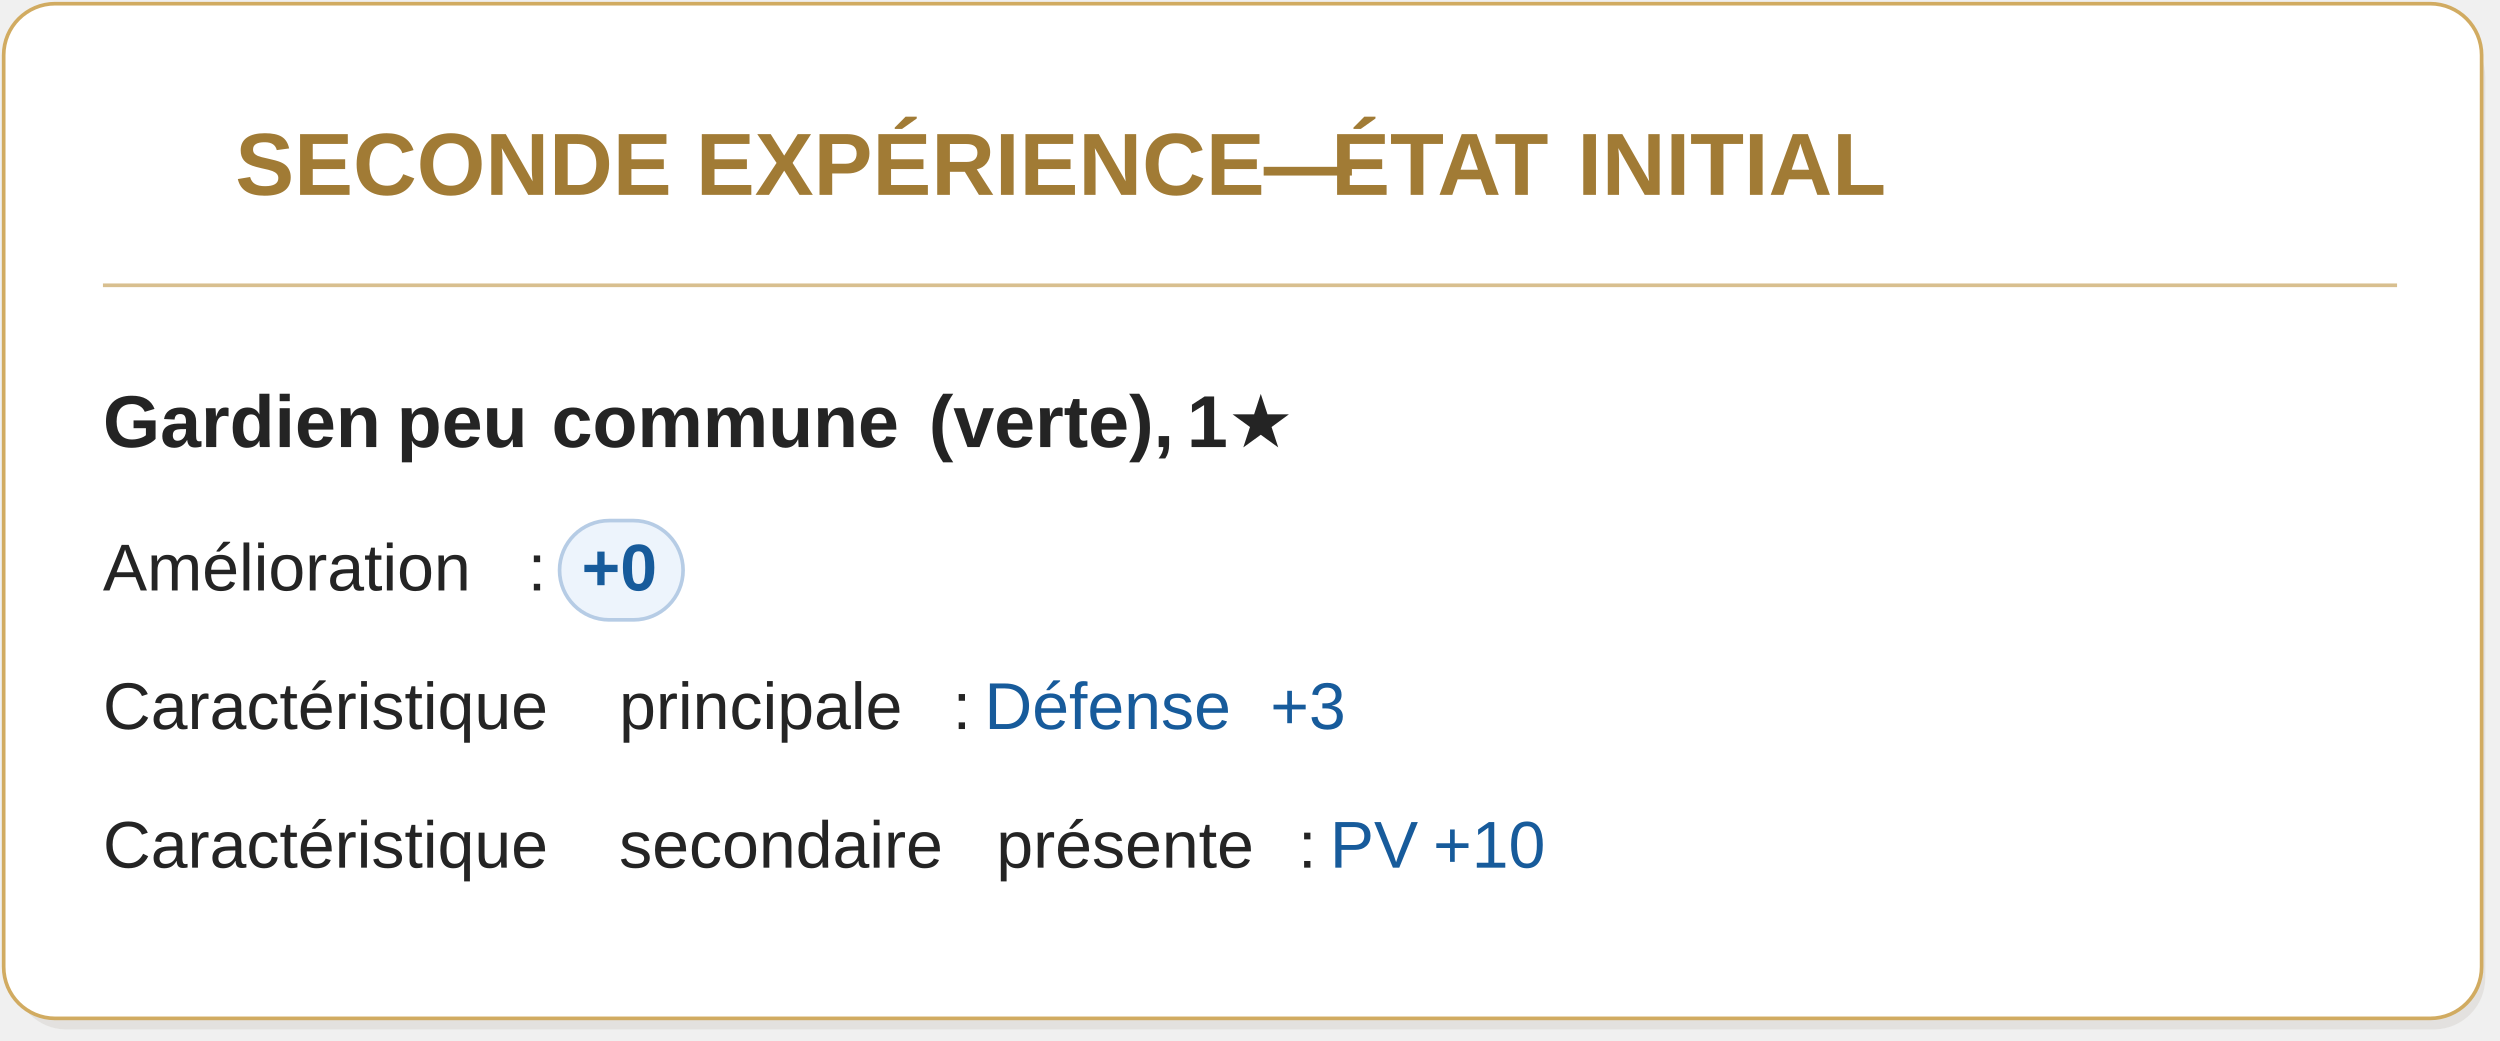
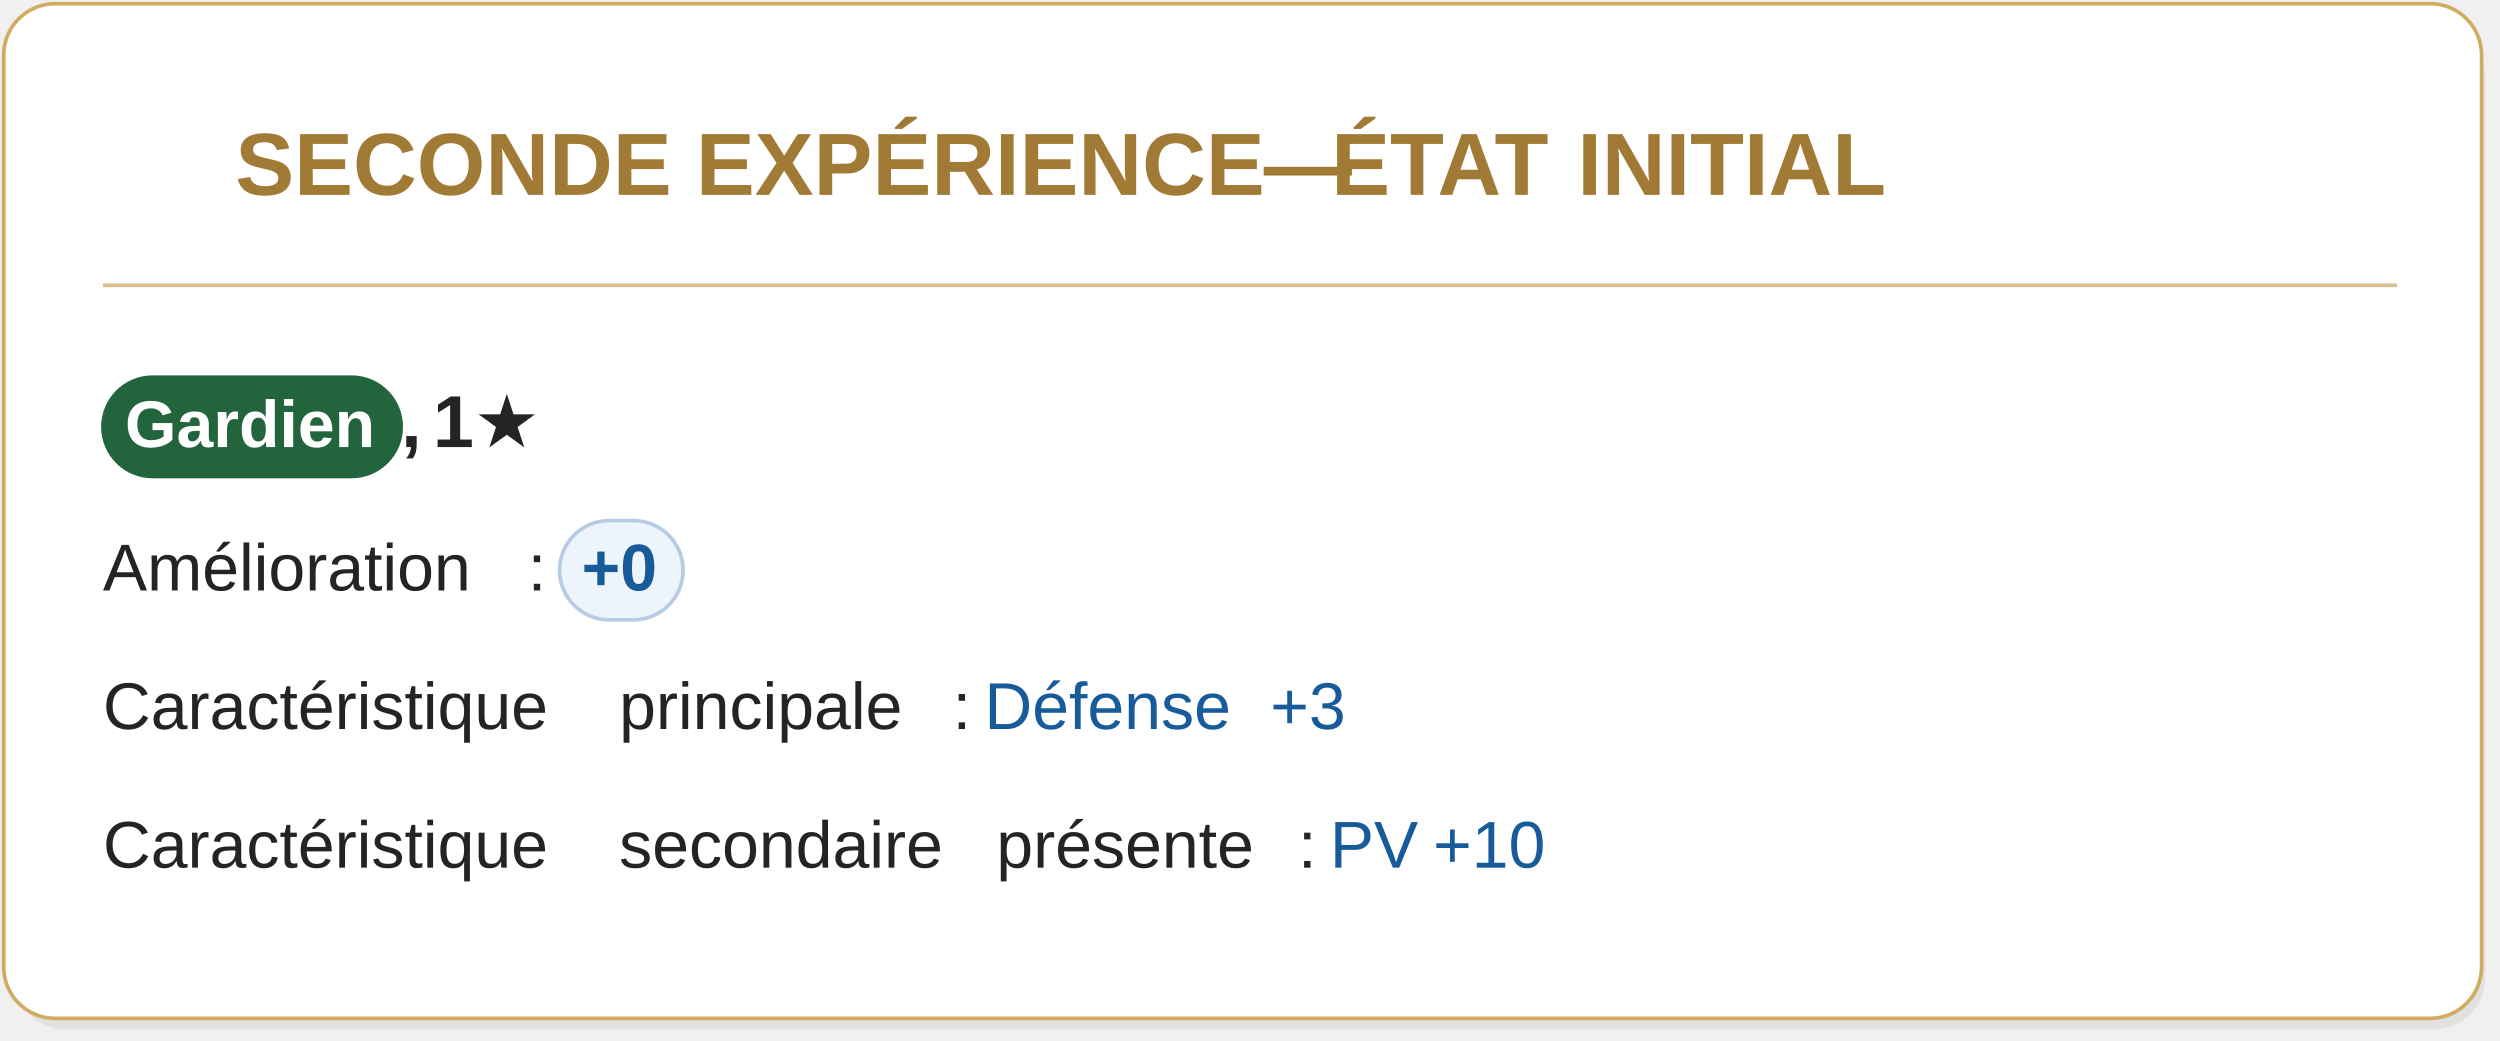
- <svg xmlns="http://www.w3.org/2000/svg" width="680" height="283" viewBox="0 0 680 283" font-family="Arial, sans-serif">
+ <svg xmlns="http://www.w3.org/2000/svg" width="680" height="283" viewBox="0 0 680 283" font-family="Arial, sans-serif" role="img" aria-labelledby="fenetre-description">
  <rect x="4" y="7" width="672" height="273" rx="14" fill="#483615" opacity="0.08" />
  <rect x="1" y="1" width="674" height="276" rx="14" fill="#FFFFFF" stroke="#D1AB61" />
  <text x="64.00" y="53.00" font-size="24" font-weight="700" fill="#A17B35" textLength="119.88" lengthAdjust="spacingAndGlyphs" xml:space="preserve">SECONDE</text>
  <text x="183.88" y="53.00" font-size="24" font-weight="700" fill="#A17B35" textLength="5.40" lengthAdjust="spacingAndGlyphs" xml:space="preserve"> </text>
  <text x="189.28" y="53.00" font-size="24" font-weight="700" fill="#A17B35" textLength="149.04" lengthAdjust="spacingAndGlyphs" xml:space="preserve">EXPÉRIENCE</text>
  <text x="338.32" y="53.00" font-size="24" font-weight="700" fill="#A17B35" textLength="5.40" lengthAdjust="spacingAndGlyphs" xml:space="preserve"> </text>
  <text x="343.72" y="53.00" font-size="24" font-weight="700" fill="#A17B35" textLength="12.96" lengthAdjust="spacingAndGlyphs" xml:space="preserve">—</text>
  <text x="356.68" y="53.00" font-size="24" font-weight="700" fill="#A17B35" textLength="5.40" lengthAdjust="spacingAndGlyphs" xml:space="preserve"> </text>
  <text x="362.08" y="53.00" font-size="24" font-weight="700" fill="#A17B35" textLength="61.56" lengthAdjust="spacingAndGlyphs" xml:space="preserve">ÉTAT</text>
  <text x="423.64" y="53.00" font-size="24" font-weight="700" fill="#A17B35" textLength="5.40" lengthAdjust="spacingAndGlyphs" xml:space="preserve"> </text>
  <text x="429.04" y="53.00" font-size="24" font-weight="700" fill="#A17B35" textLength="85.32" lengthAdjust="spacingAndGlyphs" xml:space="preserve">INITIAL</text>
  <path d="M28 77.6h624" stroke="#D8BF8F" />
-   <text x="28.00" y="121.60" font-size="20" font-weight="700" fill="#242424" textLength="75.60" lengthAdjust="spacingAndGlyphs" xml:space="preserve">Gardien</text>
-   <text x="103.60" y="121.60" font-size="20" font-weight="700" fill="#242424" textLength="4.32" lengthAdjust="spacingAndGlyphs" xml:space="preserve"> </text>
-   <text x="107.92" y="121.60" font-size="20" font-weight="700" fill="#242424" textLength="37.80" lengthAdjust="spacingAndGlyphs" xml:space="preserve">peu</text>
-   <text x="145.72" y="121.60" font-size="20" font-weight="700" fill="#242424" textLength="4.32" lengthAdjust="spacingAndGlyphs" xml:space="preserve"> </text>
-   <text x="150.04" y="121.60" font-size="20" font-weight="700" fill="#242424" textLength="98.28" lengthAdjust="spacingAndGlyphs" xml:space="preserve">commune</text>
-   <text x="248.32" y="121.60" font-size="20" font-weight="700" fill="#242424" textLength="4.32" lengthAdjust="spacingAndGlyphs" xml:space="preserve"> </text>
-   <text x="252.64" y="121.60" font-size="20" font-weight="700" fill="#242424" textLength="65.88" lengthAdjust="spacingAndGlyphs" xml:space="preserve">(verte),</text>
-   <text x="318.52" y="121.60" font-size="20" font-weight="700" fill="#242424" textLength="4.32" lengthAdjust="spacingAndGlyphs" xml:space="preserve"> </text>
-   <text x="322.84" y="121.60" font-size="20" font-weight="700" fill="#242424" textLength="23.76" lengthAdjust="spacingAndGlyphs" xml:space="preserve">1★</text>
+   <rect x="28.00" y="102.60" width="81.12" height="27" rx="13.5" fill="#22643b" stroke="#22643b" />
+   <text x="34.00" y="121.60" font-size="18" font-weight="700" fill="#FFFFFF" textLength="69.12" lengthAdjust="spacingAndGlyphs" xml:space="preserve">Gardien</text>
+   <text x="109.12" y="121.60" font-size="20" font-weight="700" fill="#242424" textLength="4.32" lengthAdjust="spacingAndGlyphs" xml:space="preserve">,</text>
+   <text x="113.44" y="121.60" font-size="20" font-weight="700" fill="#242424" textLength="4.32" lengthAdjust="spacingAndGlyphs" xml:space="preserve"> </text>
+   <text x="117.76" y="121.60" font-size="20" font-weight="700" fill="#242424" textLength="23.76" lengthAdjust="spacingAndGlyphs" xml:space="preserve">1★</text>
  <text x="28.00" y="160.60" font-size="18" font-weight="400" fill="#242424" textLength="111.24" lengthAdjust="spacingAndGlyphs" xml:space="preserve">Amélioration</text>
  <text x="139.24" y="160.60" font-size="18" font-weight="400" fill="#242424" textLength="4.32" lengthAdjust="spacingAndGlyphs" xml:space="preserve"> </text>
  <text x="143.56" y="160.60" font-size="18" font-weight="400" fill="#242424" textLength="4.32" lengthAdjust="spacingAndGlyphs" xml:space="preserve">:</text>
  <text x="147.88" y="160.60" font-size="18" font-weight="400" fill="#242424" textLength="4.32" lengthAdjust="spacingAndGlyphs" xml:space="preserve"> </text>
  <rect x="152.20" y="141.60" width="33.60" height="27" rx="13.5" fill="#edf4fc" stroke="#b6cce5" />
  <text x="158.20" y="160.60" font-size="18" font-weight="700" fill="#175b9b" textLength="21.60" lengthAdjust="spacingAndGlyphs" xml:space="preserve">+0</text>
  <text x="28.00" y="198.30" font-size="18" font-weight="400" fill="#242424" textLength="136.08" lengthAdjust="spacingAndGlyphs" xml:space="preserve">Caractéristique</text>
  <text x="164.08" y="198.30" font-size="18" font-weight="400" fill="#242424" textLength="4.32" lengthAdjust="spacingAndGlyphs" xml:space="preserve"> </text>
  <text x="168.40" y="198.30" font-size="18" font-weight="400" fill="#242424" textLength="86.40" lengthAdjust="spacingAndGlyphs" xml:space="preserve">principale</text>
  <text x="254.80" y="198.30" font-size="18" font-weight="400" fill="#242424" textLength="4.32" lengthAdjust="spacingAndGlyphs" xml:space="preserve"> </text>
  <text x="259.12" y="198.30" font-size="18" font-weight="400" fill="#242424" textLength="4.32" lengthAdjust="spacingAndGlyphs" xml:space="preserve">:</text>
  <text x="263.44" y="198.30" font-size="18" font-weight="400" fill="#242424" textLength="4.32" lengthAdjust="spacingAndGlyphs" xml:space="preserve"> </text>
  <text x="267.76" y="198.30" font-size="18" font-weight="400" fill="#175b9b" textLength="73.44" lengthAdjust="spacingAndGlyphs" xml:space="preserve">Défense</text>
  <text x="341.20" y="198.30" font-size="18" font-weight="400" fill="#175b9b" textLength="4.32" lengthAdjust="spacingAndGlyphs" xml:space="preserve"> </text>
  <text x="345.52" y="198.30" font-size="18" font-weight="400" fill="#175b9b" textLength="21.60" lengthAdjust="spacingAndGlyphs" xml:space="preserve">+3</text>
  <text x="28.00" y="236.00" font-size="18" font-weight="400" fill="#242424" textLength="136.08" lengthAdjust="spacingAndGlyphs" xml:space="preserve">Caractéristique</text>
  <text x="164.08" y="236.00" font-size="18" font-weight="400" fill="#242424" textLength="4.32" lengthAdjust="spacingAndGlyphs" xml:space="preserve"> </text>
  <text x="168.40" y="236.00" font-size="18" font-weight="400" fill="#242424" textLength="98.28" lengthAdjust="spacingAndGlyphs" xml:space="preserve">secondaire</text>
  <text x="266.68" y="236.00" font-size="18" font-weight="400" fill="#242424" textLength="4.32" lengthAdjust="spacingAndGlyphs" xml:space="preserve"> </text>
  <text x="271.00" y="236.00" font-size="18" font-weight="400" fill="#242424" textLength="77.76" lengthAdjust="spacingAndGlyphs" xml:space="preserve">présente</text>
  <text x="348.76" y="236.00" font-size="18" font-weight="400" fill="#242424" textLength="4.32" lengthAdjust="spacingAndGlyphs" xml:space="preserve"> </text>
  <text x="353.08" y="236.00" font-size="18" font-weight="400" fill="#242424" textLength="4.32" lengthAdjust="spacingAndGlyphs" xml:space="preserve">:</text>
  <text x="357.40" y="236.00" font-size="18" font-weight="400" fill="#242424" textLength="4.32" lengthAdjust="spacingAndGlyphs" xml:space="preserve"> </text>
  <text x="361.72" y="236.00" font-size="18" font-weight="400" fill="#175b9b" textLength="23.76" lengthAdjust="spacingAndGlyphs" xml:space="preserve">PV</text>
  <text x="385.48" y="236.00" font-size="18" font-weight="400" fill="#175b9b" textLength="4.32" lengthAdjust="spacingAndGlyphs" xml:space="preserve"> </text>
  <text x="389.80" y="236.00" font-size="18" font-weight="400" fill="#175b9b" textLength="32.40" lengthAdjust="spacingAndGlyphs" xml:space="preserve">+10</text>
</svg>
